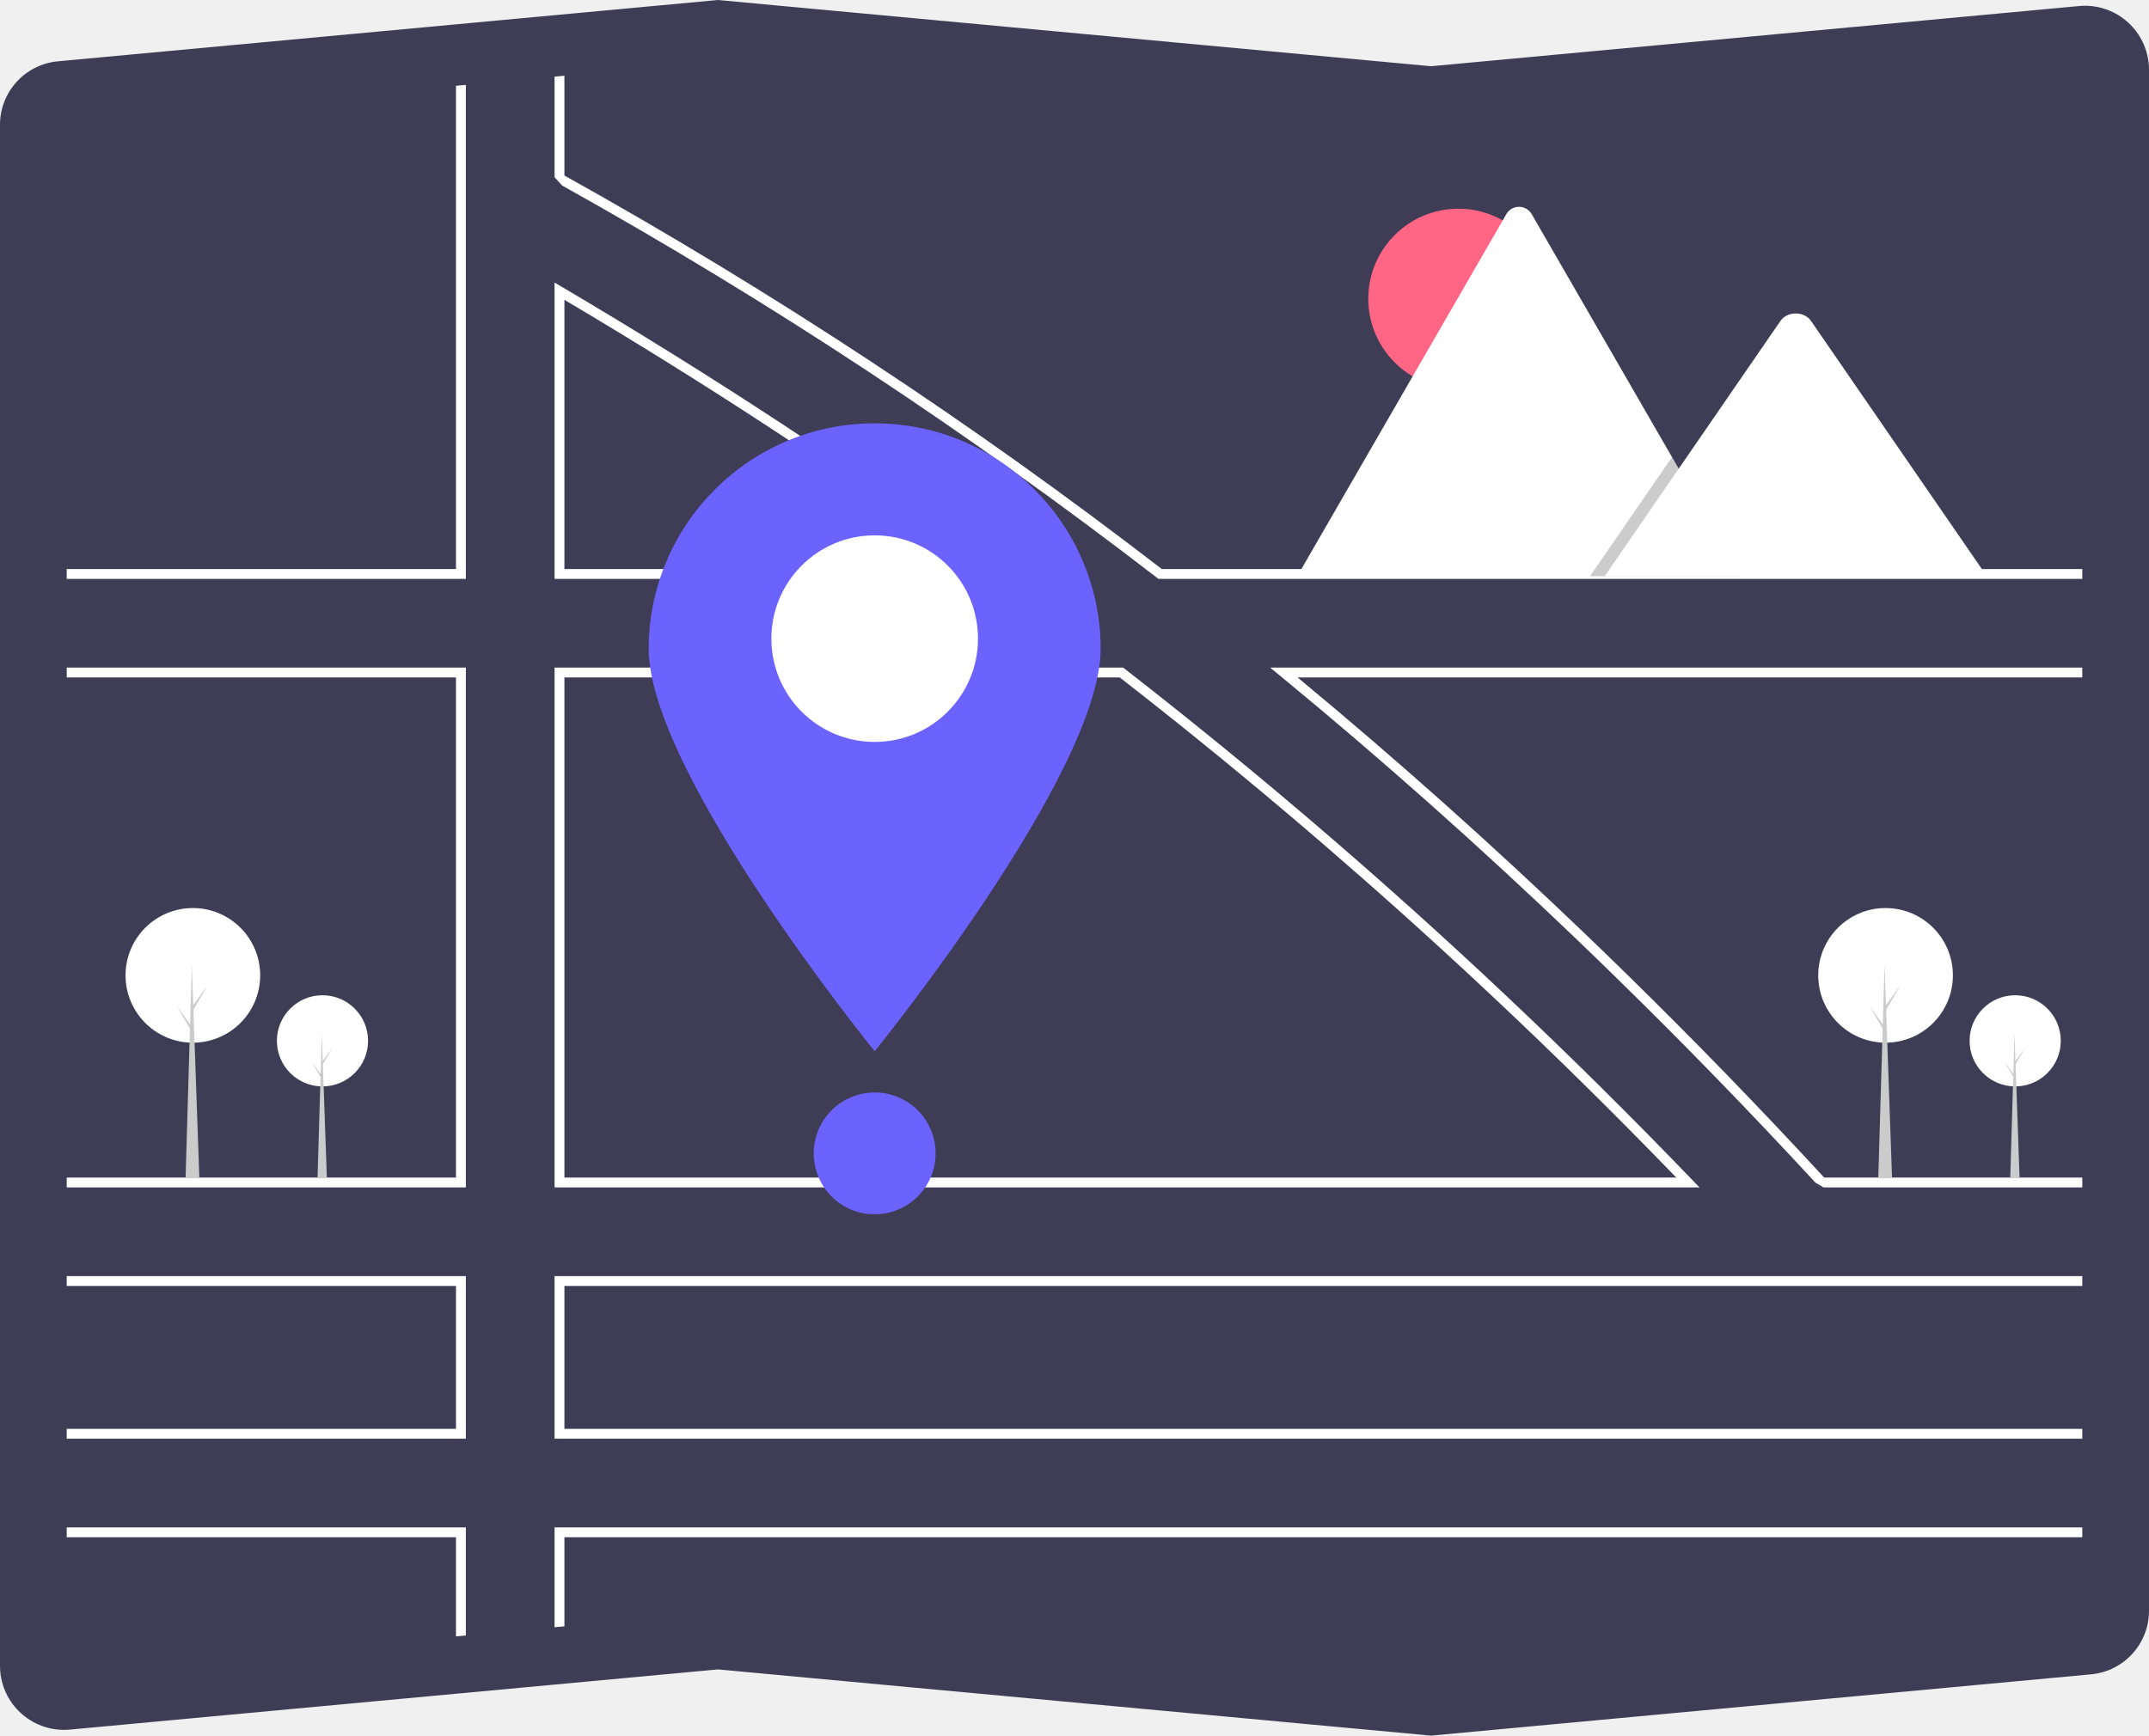
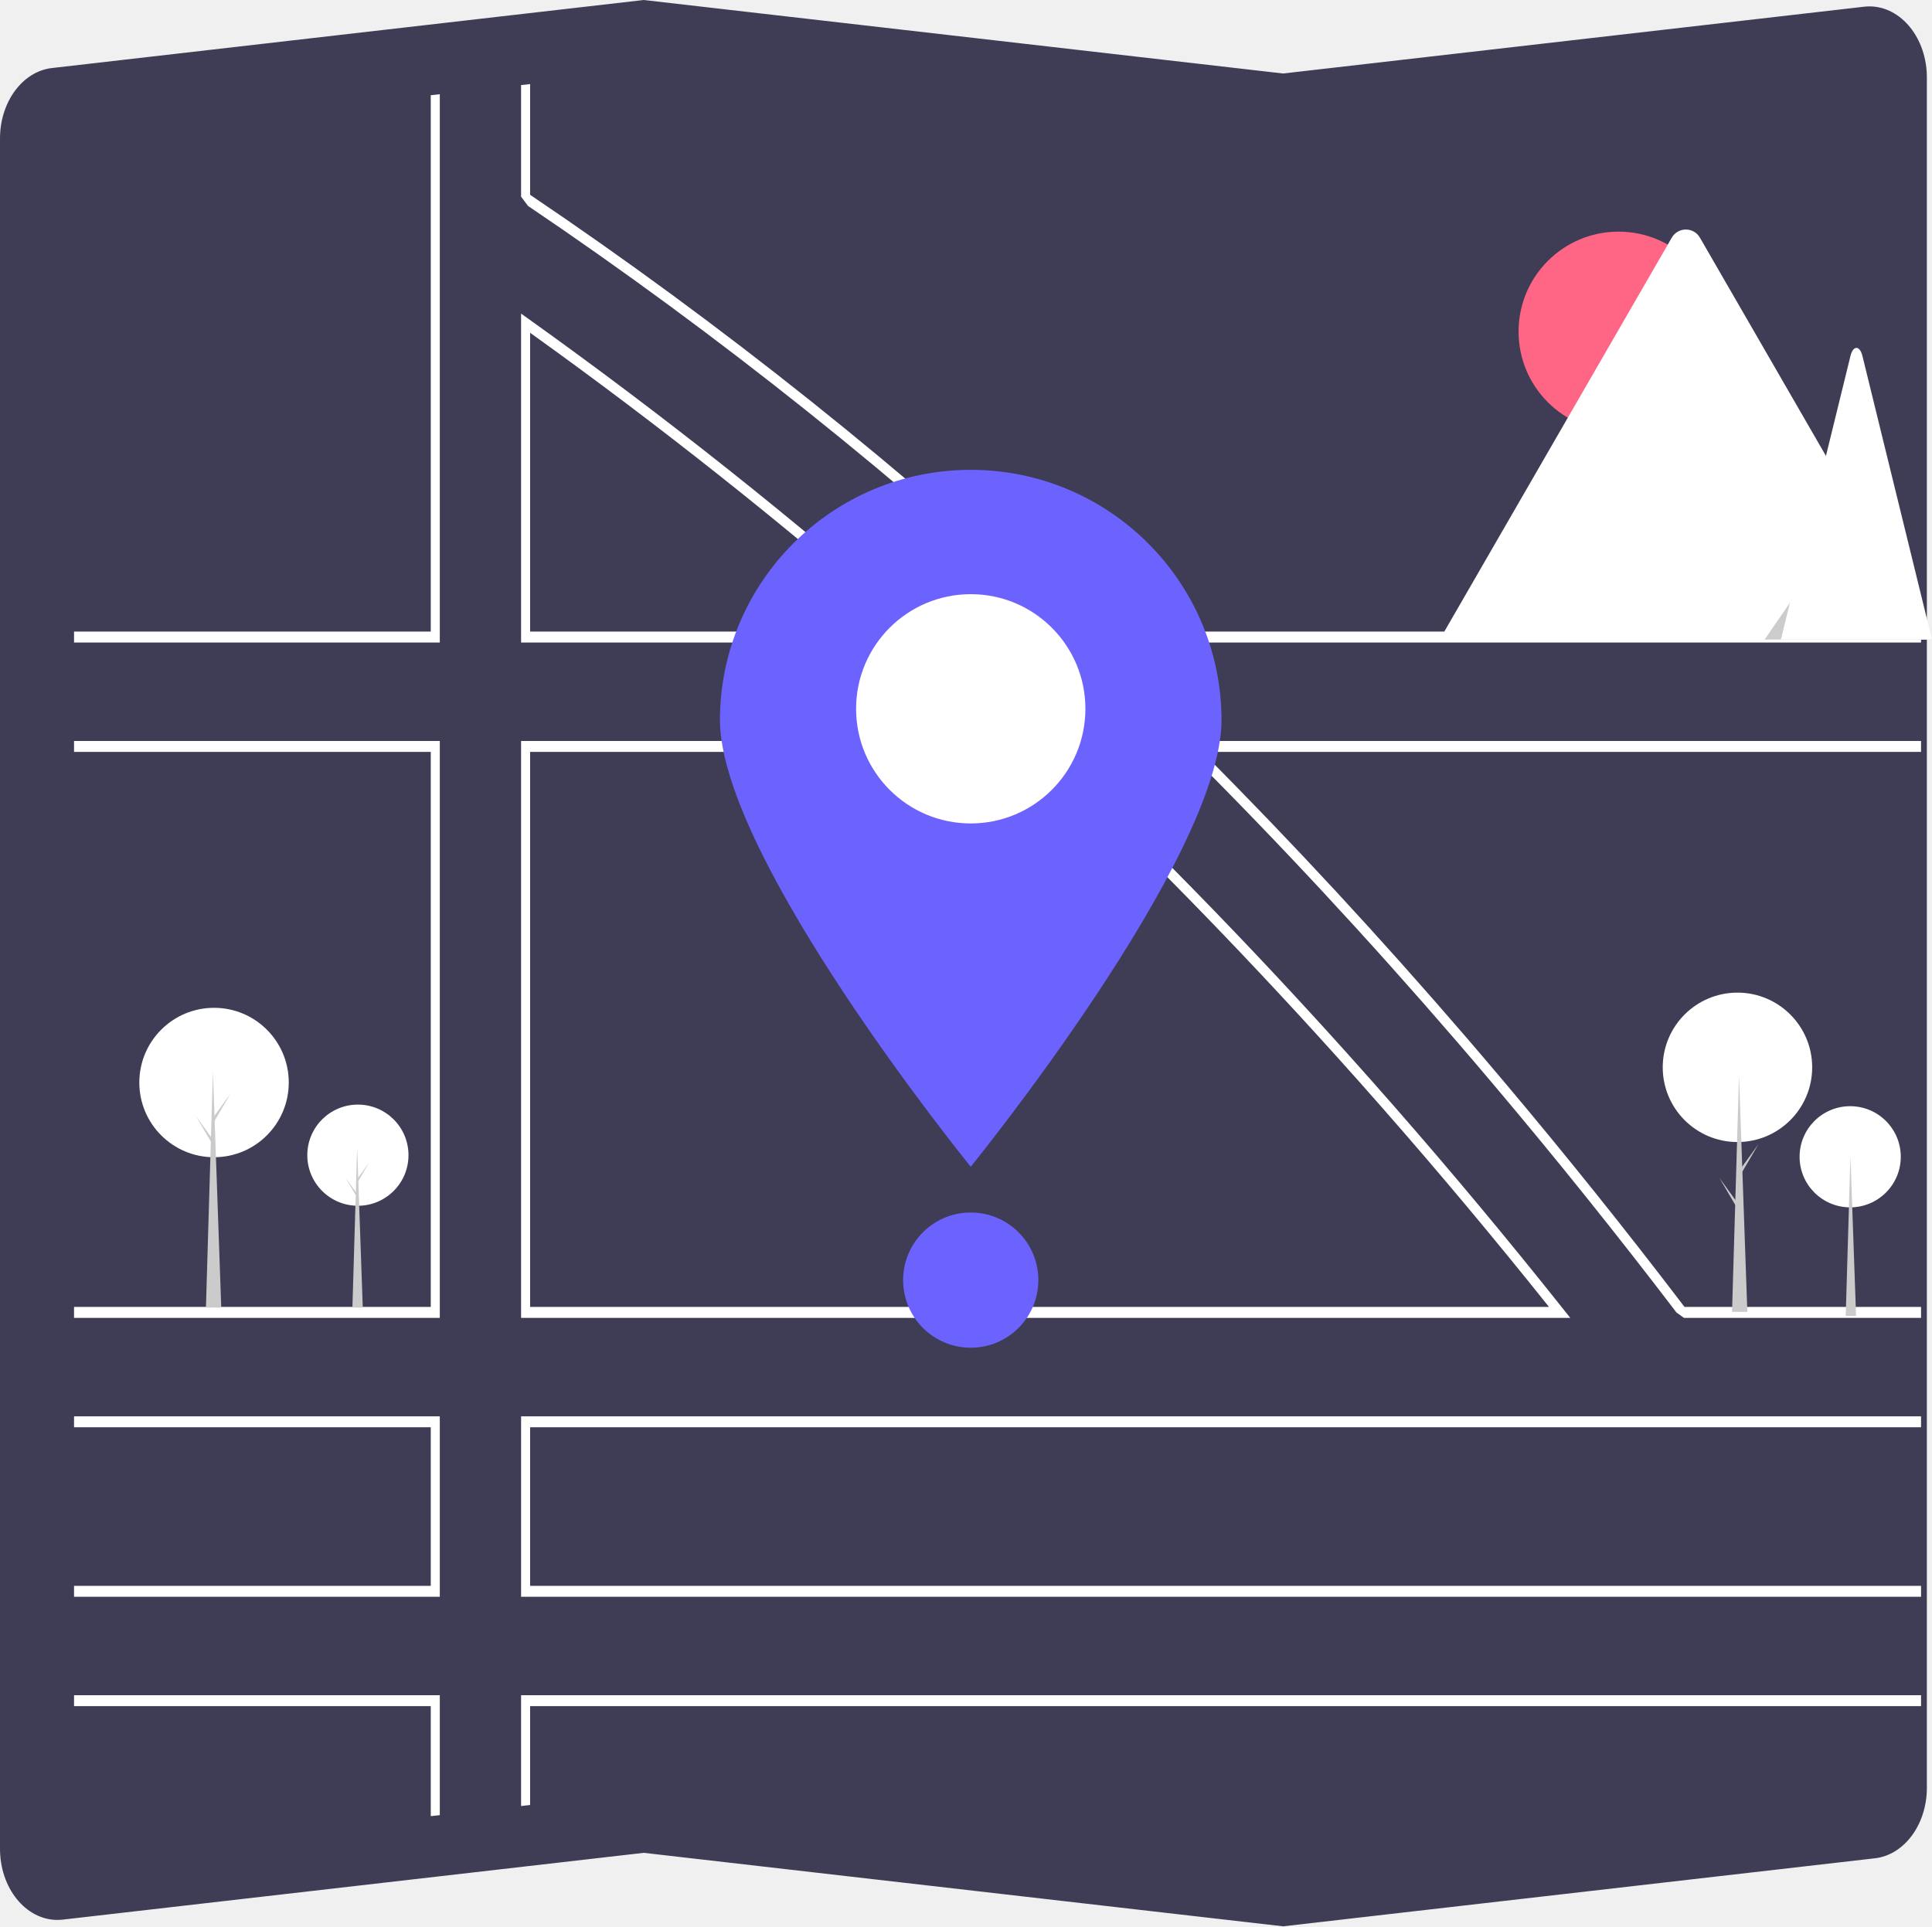
- <svg xmlns="http://www.w3.org/2000/svg" id="a2378823-09dc-4735-8abf-b7d0408d4a79" data-name="Layer 1" width="721.112" height="582.535" viewBox="0 0 721.112 582.535">
-   <path d="M719.635,741.267l-.153-.015L480.366,719.04,262.93,739.239a21.498,21.498,0,0,1-23.394-19.417q-.092-.991-.092-1.988V200.707a21.402,21.402,0,0,1,19.509-21.405l221.413-20.568.153.015,239.115,22.212L937.07,160.761a21.498,21.498,0,0,1,23.394,19.417q.092.991.092,1.988V699.293a21.402,21.402,0,0,1-19.509,21.406Z" transform="translate(-239.4438 -158.7327)" fill="#3f3d56" />
-   <path d="M572.764,350.044c-46.286-33.71-94.987-65.676-144.738-95.004l-2.497-1.472v99.469H576.874Zm-143.928-.314V259.365c47.329,27.997,93.673,58.375,137.867,90.365Zm378.18,204.734q-30.027-31.217-61.608-61.013Q736.702,485.228,727.888,477.138q-53.79-49.412-111.119-93.987l-.447-.347H425.529V557.267H809.712Zm-378.18-.504V386.111H615.189q55.279,43,107.564,90.812,9.079,8.297,18.033,16.727,31.304,29.419,61.145,60.31Zm378.18.504q-30.027-31.217-61.608-61.013Q736.702,485.228,727.888,477.138q-53.79-49.412-111.119-93.987l-.447-.347H425.529V557.267H809.712Zm-378.18-.504V386.111H615.189q55.279,43,107.564,90.812,9.079,8.297,18.033,16.727,31.304,29.419,61.145,60.31ZM572.764,350.044c-46.286-33.71-94.987-65.676-144.738-95.004l-2.497-1.472v99.469H576.874Zm-143.928-.314V259.365c47.329,27.997,93.673,58.375,137.867,90.365Zm143.928.314c-46.286-33.71-94.987-65.676-144.738-95.004l-2.497-1.472v99.469H576.874Zm-143.928-.314V259.365c47.329,27.997,93.673,58.375,137.867,90.365Zm378.18,204.734q-30.027-31.217-61.608-61.013Q736.702,485.228,727.888,477.138q-53.79-49.412-111.119-93.987l-.447-.347H425.529V557.267H809.712Zm-378.18-.504V386.111H615.189q55.279,43,107.564,90.812,9.079,8.297,18.033,16.727,31.304,29.419,61.145,60.31ZM261.831,587.033v3.307H392.455v47.957H261.831v3.307H395.763V587.033Zm163.698,84.338v33.512l3.307-.306V674.678H938.17v-3.307Zm512.641-81.03V587.033H425.529v54.571H938.17v-3.307H428.836V590.34Zm-308.866-240.611A1613.796,1613.796,0,0,0,428.836,217.642v-33.487l-3.307.306v33.746l2.547,2.8A1610.486,1610.486,0,0,1,627.732,352.69l.447.347H938.17v-3.307Zm-236.849,0H261.831v3.307H395.763V187.223l-3.307.306ZM938.17,382.803H665.652l3.564,2.927q50.329,41.412,98.832,87.844,6.896,6.598,13.742,13.304,34.082,33.301,66.834,68.777l2.727,1.612h86.82v-3.307H851.558q-32.396-35.124-66.197-68.214-6.759-6.623-13.568-13.155-47.453-45.53-96.931-86.479H938.17ZM261.831,671.371V674.678H392.455v33.272l3.307-.306V671.371Zm0-288.567v3.307H392.455V553.959H261.831v3.307H395.763V382.803Zm310.933-32.759c-46.286-33.71-94.987-65.676-144.738-95.004l-2.497-1.472v99.469H576.874Zm-143.928-.314V259.365c47.329,27.997,93.673,58.375,137.867,90.365Zm378.18,204.734q-30.027-31.217-61.608-61.013Q736.702,485.228,727.888,477.138q-53.79-49.412-111.119-93.987l-.447-.347H425.529V557.267H809.712Zm-378.18-.504V386.111H615.189q55.279,43,107.564,90.812,9.079,8.297,18.033,16.727,31.304,29.419,61.145,60.31ZM572.764,350.044c-46.286-33.71-94.987-65.676-144.738-95.004l-2.497-1.472v99.469H576.874Zm-143.928-.314V259.365c47.329,27.997,93.673,58.375,137.867,90.365Zm378.18,204.734q-30.027-31.217-61.608-61.013Q736.702,485.228,727.888,477.138q-53.79-49.412-111.119-93.987l-.447-.347H425.529V557.267H809.712Zm-378.18-.504V386.111H615.189q55.279,43,107.564,90.812,9.079,8.297,18.033,16.727,31.304,29.419,61.145,60.31Z" transform="translate(-239.4438 -158.7327)" fill="#fff" />
-   <path d="M608.78,376.378c0,41.881-75.833,135.18-75.833,135.18s-75.833-93.299-75.833-135.18a75.833,75.833,0,0,1,151.665,0Z" transform="translate(-239.4438 -158.7327)" fill="#6c63ff" />
-   <path d="M567.614,373.081a34.666,34.666,0,1,1-34.666-34.666A34.65,34.65,0,0,1,567.614,373.081Z" transform="translate(-239.4438 -158.7327)" fill="#fff" style="isolation:isolate" />
-   <circle cx="293.503" cy="387.115" r="20.442" fill="#6c63ff" />
-   <circle cx="489.364" cy="100.272" r="30.223" fill="#ff6584" />
-   <path d="M823.584,352.142H675.318a3.024,3.024,0,0,1-.554-.044l70.123-121.463a4.91,4.91,0,0,1,8.547,0l47.061,81.511,2.255,3.9Z" transform="translate(-239.4438 -158.7327)" fill="#fff" />
-   <polygon points="584.141 193.409 533.519 193.409 558.369 157.313 560.157 154.713 561.052 153.413 563.306 157.313 584.141 193.409" opacity="0.2" style="isolation:isolate" />
-   <path d="M906.138,352.142H777.9l24.85-36.096,1.788-2.6,32.382-47.039c2.123-3.083,7.23-3.275,9.726-.581a5.853,5.853,0,0,1,.466.581Z" transform="translate(-239.4438 -158.7327)" fill="#fff" />
-   <circle cx="676.21" cy="349.335" r="15.296" fill="#fff" />
-   <polygon points="677.685 395.409 674.552 395.409 675.98 347.031 677.685 395.409" fill="#cbcbcb" />
-   <polygon points="676.256 356.2 679.62 351.546 676.21 357.352 675.842 356.707 676.256 356.2" fill="#cbcbcb" />
-   <polygon points="675.888 360.899 672.524 356.246 675.934 362.051 676.302 361.406 675.888 360.899" fill="#cbcbcb" />
-   <circle cx="632.716" cy="327.362" r="22.592" fill="#fff" />
-   <polygon points="634.893 395.409 630.266 395.409 632.376 323.959 634.893 395.409" fill="#cbcbcb" />
-   <polygon points="632.784 337.5 637.751 330.628 632.716 339.202 632.172 338.249 632.784 337.5" fill="#cbcbcb" />
-   <polygon points="632.24 344.441 627.272 337.569 632.308 346.142 632.852 345.19 632.24 344.441" fill="#cbcbcb" />
-   <circle cx="108.21" cy="349.335" r="15.296" fill="#fff" />
-   <polygon points="109.685 395.409 106.552 395.409 107.98 347.031 109.685 395.409" fill="#cbcbcb" />
-   <polygon points="108.256 356.2 111.62 351.546 108.21 357.352 107.842 356.707 108.256 356.2" fill="#cbcbcb" />
-   <polygon points="107.888 360.899 104.524 356.246 107.934 362.051 108.302 361.406 107.888 360.899" fill="#cbcbcb" />
-   <circle cx="64.716" cy="327.362" r="22.592" fill="#fff" />
-   <polygon points="66.893 395.409 62.266 395.409 64.376 323.959 66.893 395.409" fill="#cbcbcb" />
-   <polygon points="64.784 337.5 69.751 330.628 64.716 339.202 64.172 338.249 64.784 337.5" fill="#cbcbcb" />
-   <polygon points="64.24 344.441 59.272 337.569 64.308 346.142 64.852 345.19 64.24 344.441" fill="#cbcbcb" />
+ <svg xmlns="http://www.w3.org/2000/svg" id="a2378823-09dc-4735-8abf-b7d0408d4a79" data-name="Layer 1" width="584.141" height="582.535" viewBox="0 0 584.141 582.535" version="1.1">
+   <defs id="defs240" />
+   <g id="layer3" style="display:inline">
+     <path d="m 387.949,582.535 -0.124,-0.015 L 194.642,560.308 18.975,580.506 A 17.368,21.498 0 0 1 0.075,561.089 Q 2.102163e-4,560.098 1.455839e-4,559.101 V 41.974 A 17.29,21.402 0 0 1 15.762,20.568 L 194.642,0 194.766,0.015 387.949,22.227 563.615,2.028 a 17.368,21.498 0 0 1 18.9,19.417 q 0.074,0.991 0.074,1.988 v 517.127 a 17.291,21.402 0 0 1 -15.762,21.406 z" fill="#3f3d56" id="path187" style="stroke-width:0.899" />
+     <path d="M 279.119,191.311 C 240.901,157.601 200.69,125.636 159.611,96.307 l -2.062,-1.472 v 99.469 H 282.512 Z m -118.839,-0.314 v -90.365 c 39.078,27.997 77.344,58.375 113.835,90.365 z m 312.256,204.734 q -24.792,-31.217 -50.868,-61.013 -7.189,-8.223 -14.466,-16.314 -44.414,-49.412 -91.749,-93.987 l -0.369,-0.347 h -157.535 v 174.463 h 317.213 z M 160.28,395.227 V 227.378 h 153.868 q 45.643,43 88.814,90.812 7.496,8.297 14.89,16.727 25.847,29.419 50.486,60.31 z m 312.256,0.504 q -24.792,-31.217 -50.868,-61.013 -7.189,-8.223 -14.466,-16.314 -44.414,-49.412 -91.749,-93.987 l -0.369,-0.347 h -157.535 v 174.463 h 317.213 z M 160.28,395.227 V 227.378 h 153.868 q 45.643,43 88.814,90.812 7.496,8.297 14.89,16.727 25.847,29.419 50.486,60.31 z M 279.119,191.311 C 240.901,157.601 200.69,125.636 159.611,96.307 l -2.062,-1.472 v 99.469 H 282.512 Z m -118.839,-0.314 v -90.365 c 39.078,27.997 77.344,58.375 113.835,90.365 z m 118.839,0.314 C 240.901,157.601 200.69,125.636 159.611,96.307 l -2.062,-1.472 v 99.469 H 282.512 Z m -118.839,-0.314 v -90.365 c 39.078,27.997 77.344,58.375 113.835,90.365 z m 312.256,204.734 q -24.792,-31.217 -50.868,-61.013 -7.189,-8.223 -14.466,-16.314 -44.414,-49.412 -91.749,-93.987 l -0.369,-0.347 h -157.535 v 174.463 h 317.213 z M 160.28,395.227 V 227.378 h 153.868 q 45.643,43 88.814,90.812 7.496,8.297 14.89,16.727 25.847,29.419 50.486,60.31 z M 22.387,428.3 v 3.307 h 107.854 v 47.957 H 22.387 v 3.307 h 110.585 v -54.571 z m 135.162,84.338 v 33.512 l 2.731,-0.306 v -29.899 h 420.548 v -3.307 z M 580.828,431.608 v -3.307 H 157.55 v 54.571 h 423.278 v -3.307 H 160.28 V 431.608 Z M 325.803,190.997 A 1332.482,1613.796 0 0 0 160.28,58.91 v -33.487 l -2.731,0.306 v 33.746 l 2.103,2.8 a 1329.75,1610.486 0 0 1 164.853,131.683 l 0.369,0.347 h 255.954 v -3.307 z m -195.562,0 H 22.387 v 3.307 H 132.972 V 28.49 l -2.731,0.306 z m 450.587,33.074 H 355.815 l 2.942,2.927 q 41.556,41.412 81.604,87.844 5.694,6.598 11.347,13.304 28.141,33.301 55.183,68.777 l 2.251,1.612 h 71.686 v -3.307 h -71.514 q -26.749,-35.124 -54.658,-68.214 -5.581,-6.623 -11.203,-13.155 -39.181,-45.53 -80.034,-86.479 H 580.828 Z M 22.387,512.638 v 3.307 h 107.854 v 33.272 l 2.731,-0.306 V 512.638 Z m 0,-288.567 v 3.307 H 130.241 V 395.227 H 22.387 v 3.307 H 132.972 V 224.071 Z m 256.732,-32.759 c -38.218,-33.71 -78.429,-65.676 -119.508,-95.004 l -2.062,-1.472 v 99.469 H 282.512 Z m -118.839,-0.314 v -90.365 c 39.078,27.997 77.344,58.375 113.835,90.365 z m 312.256,204.734 q -24.792,-31.217 -50.868,-61.013 -7.189,-8.223 -14.466,-16.314 -44.414,-49.412 -91.749,-93.987 l -0.369,-0.347 h -157.535 v 174.463 h 317.213 z M 160.28,395.227 V 227.378 h 153.868 q 45.643,43 88.814,90.812 7.496,8.297 14.89,16.727 25.847,29.419 50.486,60.31 z M 279.119,191.311 C 240.901,157.601 200.69,125.636 159.611,96.307 l -2.062,-1.472 v 99.469 H 282.512 Z m -118.839,-0.314 v -90.365 c 39.078,27.997 77.344,58.375 113.835,90.365 z m 312.256,204.734 q -24.792,-31.217 -50.868,-61.013 -7.189,-8.223 -14.466,-16.314 -44.414,-49.412 -91.749,-93.987 l -0.369,-0.347 h -157.535 v 174.463 h 317.213 z M 160.28,395.227 V 227.378 h 153.868 q 45.643,43 88.814,90.812 7.496,8.297 14.89,16.727 25.847,29.419 50.486,60.31 z" fill="#ffffff" id="path189" style="stroke-width:0.909" />
+   </g>
+   <g id="layer4" style="display:inline">
+     <circle cx="489.364" cy="100.272" r="30.223" fill="#ff6584" id="circle197" />
+     <path d="M 823.584,352.142 H 675.318 a 3.024,3.024 0 0 1 -0.554,-0.044 l 70.123,-121.463 a 4.91,4.91 0 0 1 8.547,0 l 47.061,81.511 2.255,3.9 z" transform="translate(-239.4438,-158.7327)" fill="#ffffff" id="path199" />
+     <polygon points="558.369,157.313 560.157,154.713 561.052,153.413 563.306,157.313 584.141,193.409 533.519,193.409 " opacity="0.2" style="isolation:isolate" id="polygon201" />
+     <path d="M 584.141,193.409 H 538.456 l 8.853,-36.096 0.637,-2.6 11.536,-47.039 c 0.756,-3.083 2.576,-3.275 3.465,-0.581 a 2.085,5.853 0 0 1 0.166,0.581 z" fill="#ffffff" id="path203" style="stroke-width:0.597" />
+     <circle cx="108.21" cy="349.335" r="15.296" fill="#ffffff" id="circle221" />
+     <polygon points="107.98,347.031 109.685,395.409 106.552,395.409 " fill="#cbcbcb" id="polygon223" />
+     <polygon points="108.21,357.352 107.842,356.707 108.256,356.2 111.62,351.546 " fill="#cbcbcb" id="polygon225" />
+     <polygon points="107.934,362.051 108.302,361.406 107.888,360.899 104.524,356.246 " fill="#cbcbcb" id="polygon227" />
+     <circle cx="64.716" cy="327.362" r="22.592" fill="#ffffff" id="circle229" />
+     <polygon points="64.376,323.959 66.893,395.409 62.266,395.409 " fill="#cbcbcb" id="polygon231" />
+     <polygon points="64.716,339.202 64.172,338.249 64.784,337.5 69.751,330.628 " fill="#cbcbcb" id="polygon233" />
+     <polygon points="64.308,346.142 64.852,345.19 64.24,344.441 59.272,337.569 " fill="#cbcbcb" id="polygon235" />
+   </g>
+   <g id="layer6" style="display:inline">
+     <path d="m 608.78,376.378 c 0,41.881 -75.833,135.18 -75.833,135.18 0,0 -75.833,-93.299 -75.833,-135.18 a 75.833,75.833 0 0 1 151.665,0 z" transform="translate(-239.4438,-158.7327)" fill="#6c63ff" id="path191" style="display:inline" />
+     <path d="m 567.614,373.081 a 34.666,34.666 0 1 1 -34.666,-34.666 34.65,34.65 0 0 1 34.666,34.666 z" transform="translate(-239.4438,-158.7327)" fill="#ffffff" style="display:inline;isolation:isolate" id="path193" />
+     <circle cx="293.503" cy="387.115" r="20.442" fill="#6c63ff" id="circle195" style="display:inline" />
+   </g>
+   <g id="layer5" style="display:inline">
+     <circle cx="559.403" cy="349.817" r="15.296" fill="#ffffff" id="circle205" />
+     <circle cx="525.321" cy="322.769" r="22.592" fill="#ffffff" id="circle213" />
+     <polygon points="632.376,323.959 634.893,395.409 630.266,395.409 " fill="#cbcbcb" id="polygon215" transform="translate(-106.584,1.303906)" />
+     <polygon points="674.552,395.409 675.98,347.031 677.685,395.409 " fill="#cbcbcb" id="polygon207" transform="translate(-116.4998,2.54071)" />
+     <polygon points="632.716,339.202 632.172,338.249 632.784,337.5 637.751,330.628 " fill="#cbcbcb" id="polygon217" transform="translate(-106.0842,15.39013)" />
+     <polygon points="632.308,346.142 632.852,345.19 632.24,344.441 627.272,337.569 " fill="#cbcbcb" id="polygon219" transform="translate(-107.3946,18.666)" />
+   </g>
</svg>
